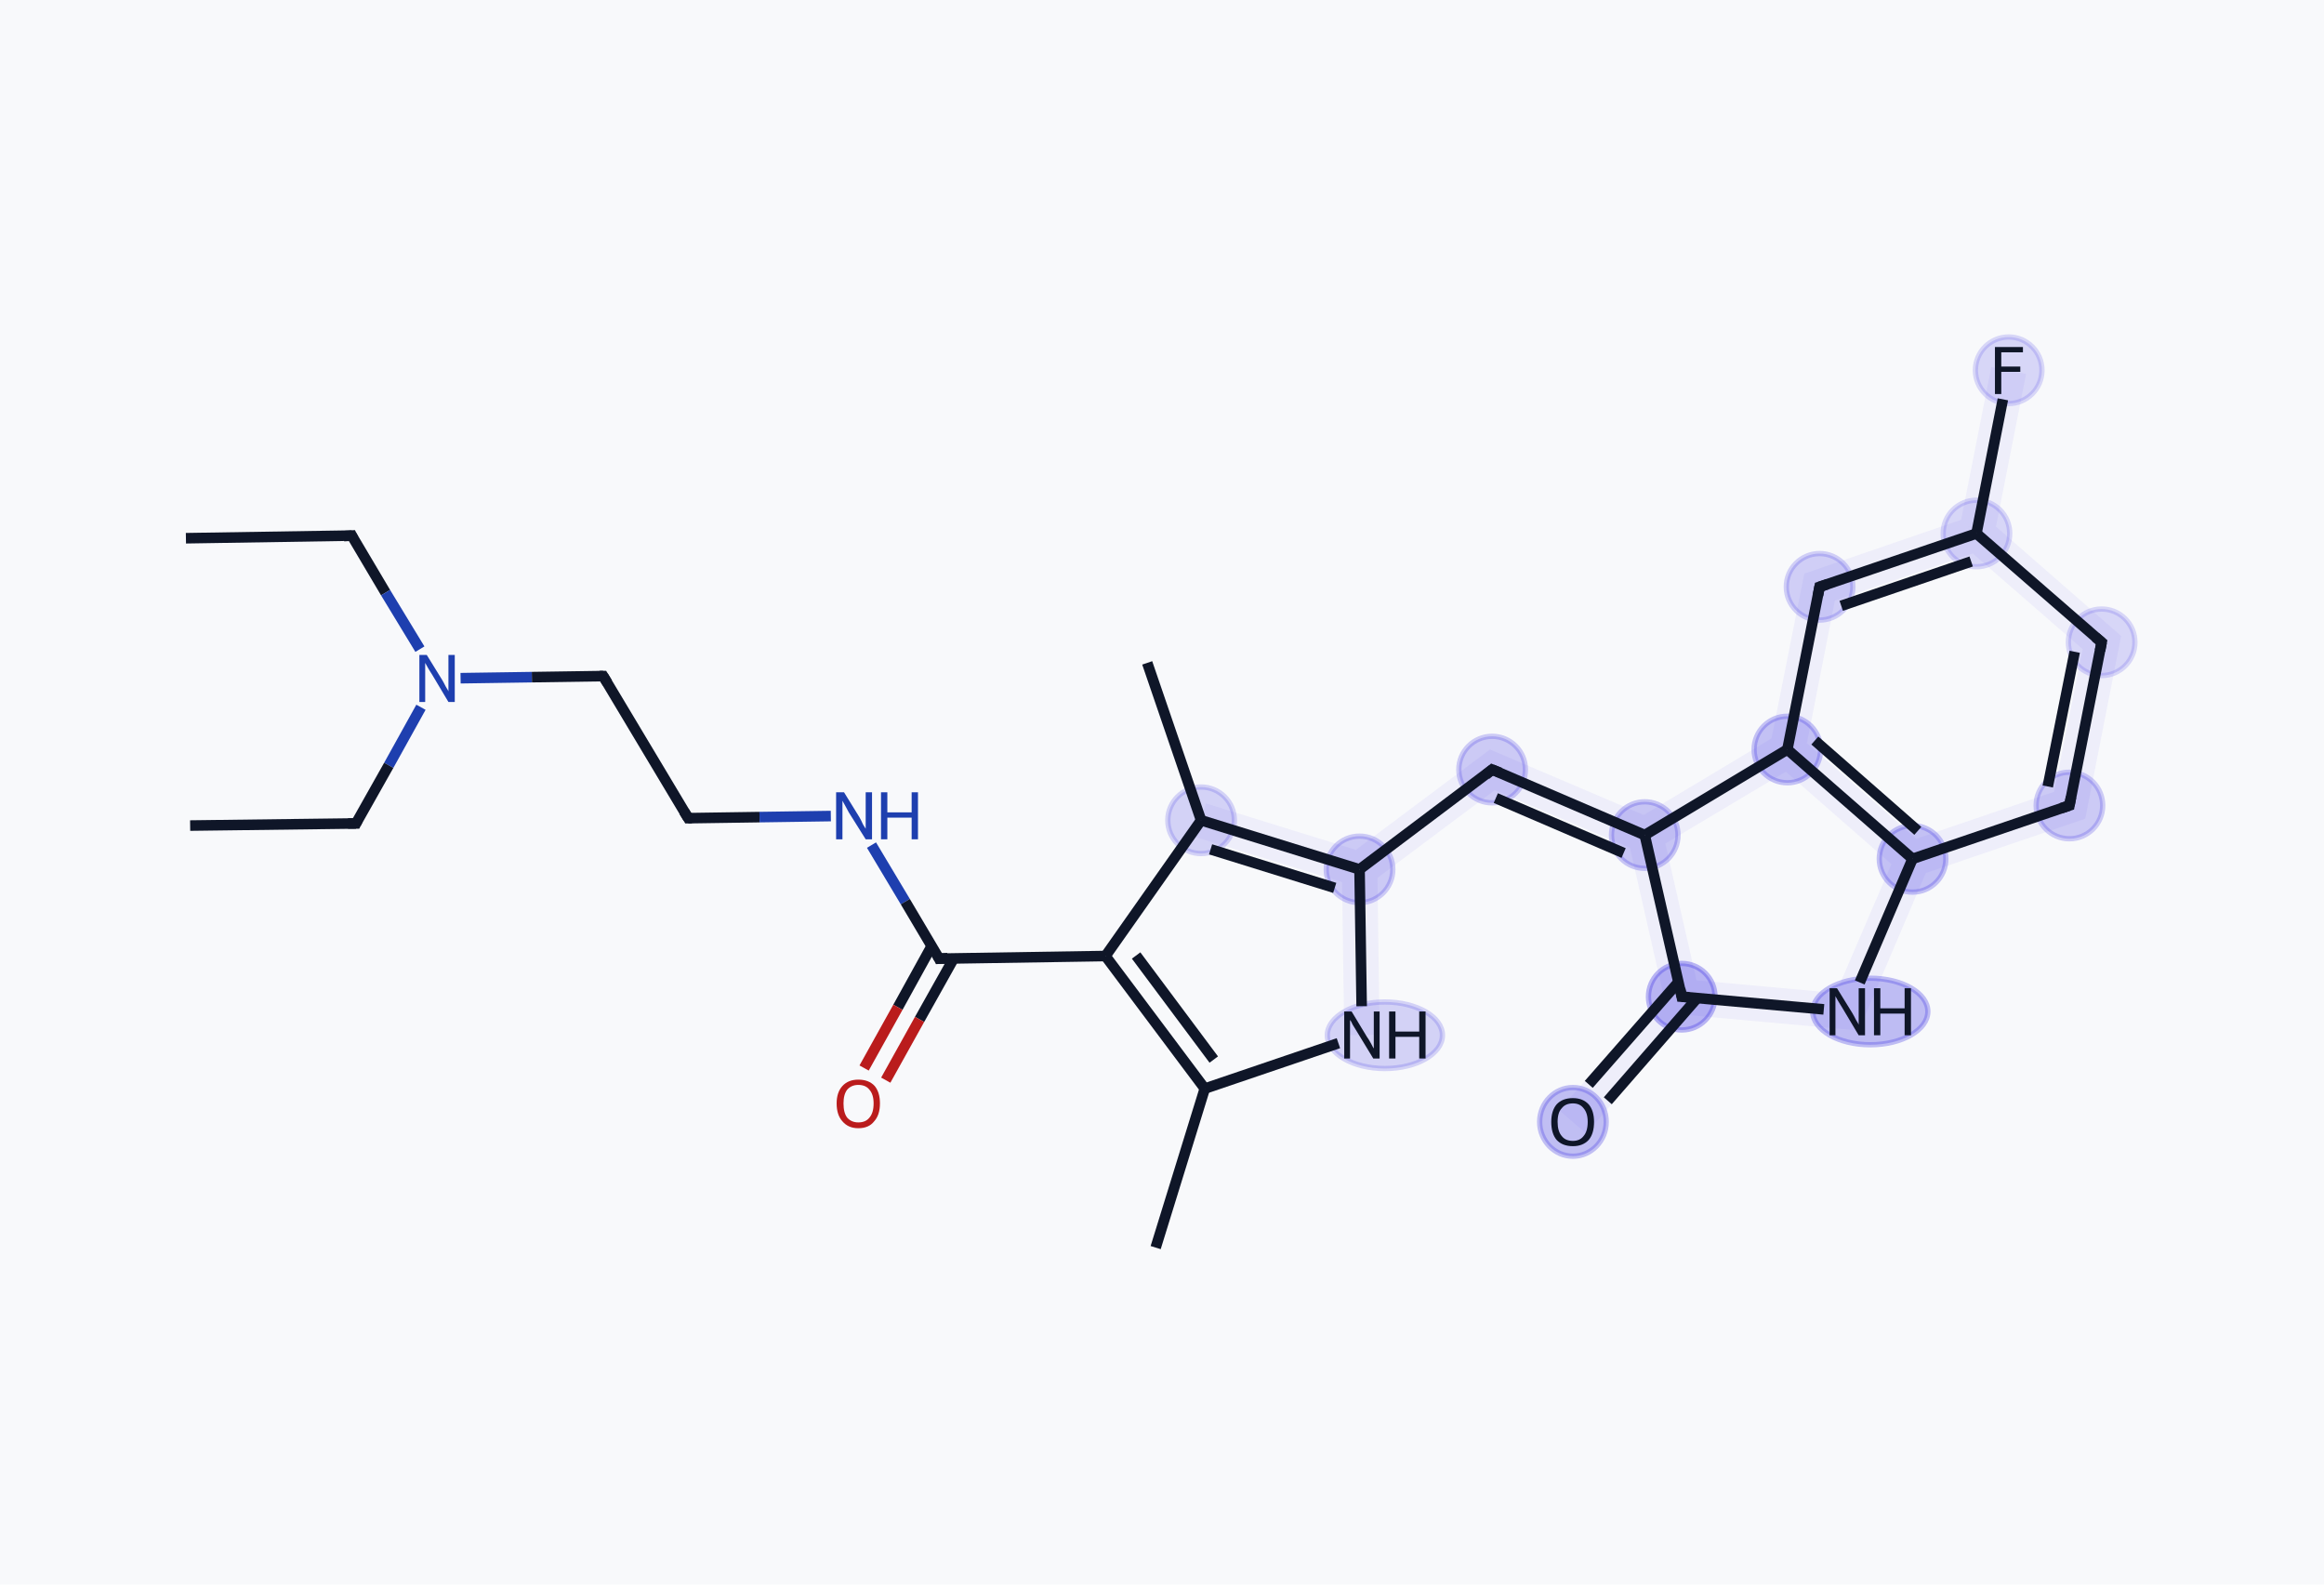
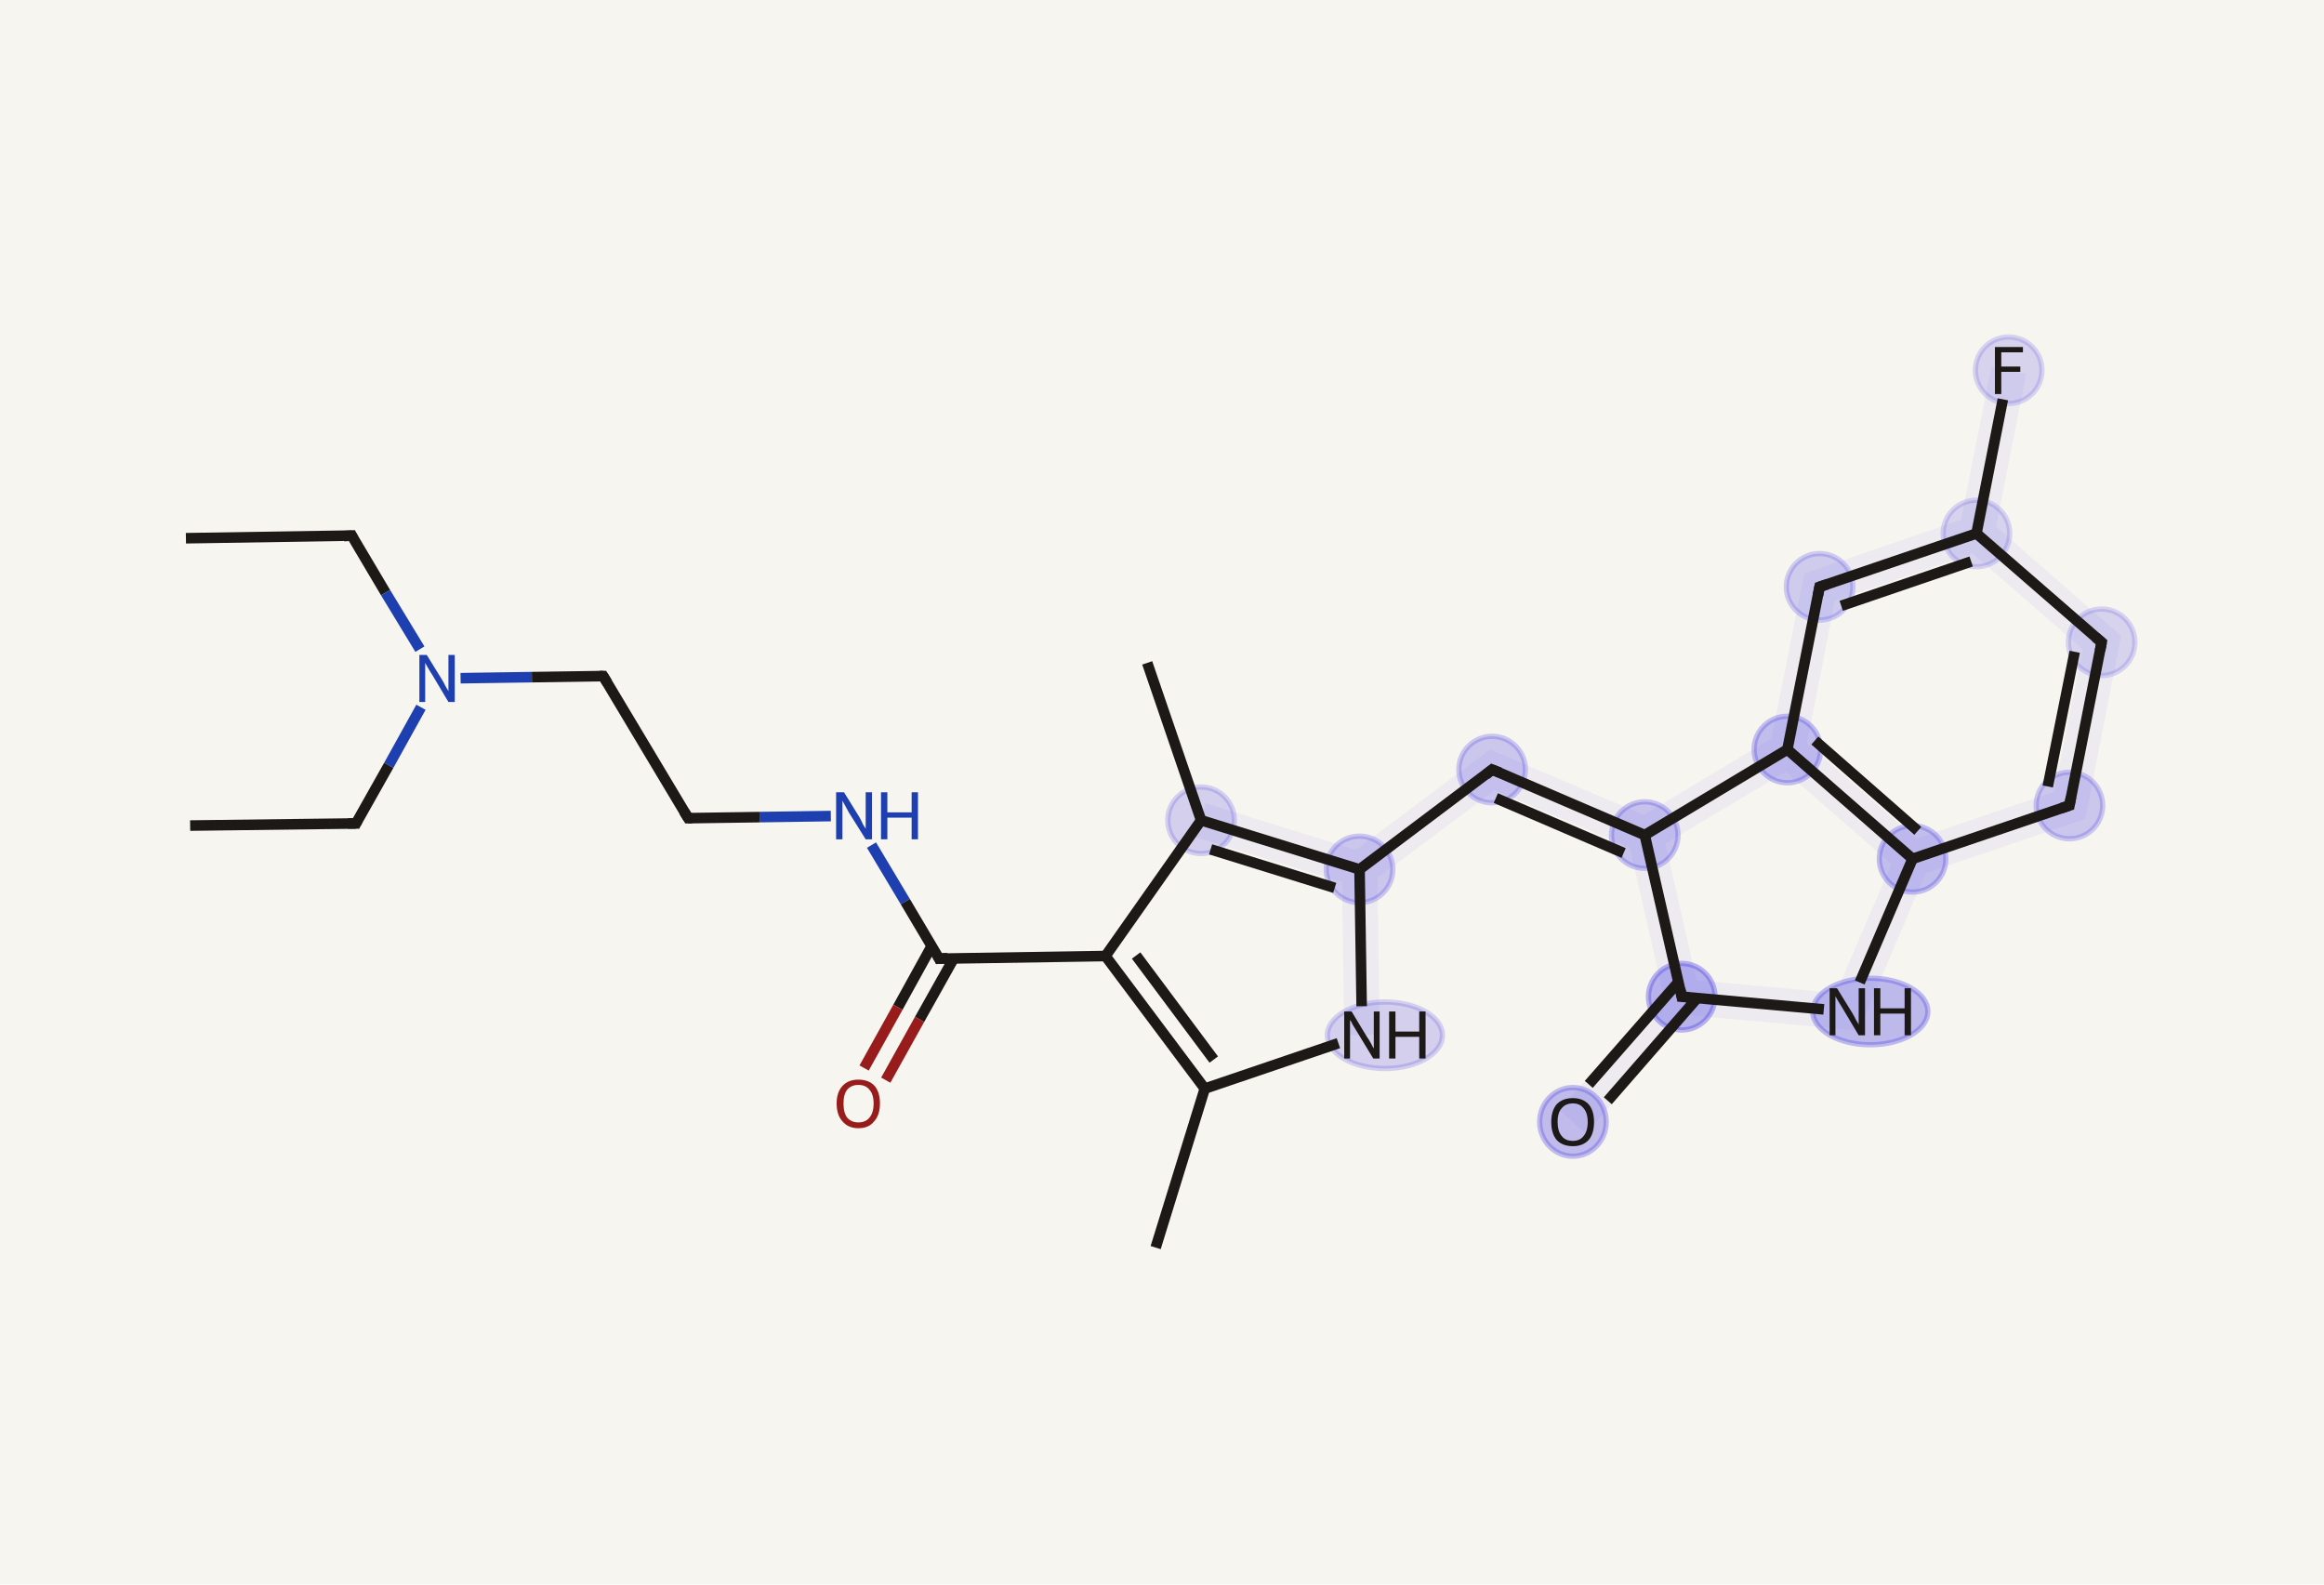
<svg xmlns="http://www.w3.org/2000/svg" version="1.1" baseProfile="full" xml:space="preserve" width="440px" height="300px" viewBox="0 0 440 300">
-   <rect style="opacity:1.0;fill:#F8F9FB;stroke:none" width="440.0" height="300.0" x="0.0" y="0.0"> </rect>
+   <rect style="opacity:1.0;fill:#F7F5EF;stroke:none" width="440.0" height="300.0" x="0.0" y="0.0"> </rect>
  <path class="bond-13 atom-13 atom-14" d="M 257.4,164.6 L 260.8,166.2 L 261.2,195.9 L 254.5,196.0 L 254.1,167.0 Z" style="fill:#4F44E53D;fill-rule:evenodd;fill-opacity:0.24;stroke:#4F44E53D;stroke-width:0.0px;stroke-linecap:butt;stroke-linejoin:miter;stroke-miterlimit:10;stroke-opacity:0.24;" />
  <path class="bond-14 atom-14 atom-15" d="M 282.1,141.9 L 283.0,149.6 L 260.8,166.2 L 257.4,164.6 L 256.7,160.9 Z" style="fill:#4F44E53D;fill-rule:evenodd;fill-opacity:0.24;stroke:#4F44E53D;stroke-width:0.0px;stroke-linecap:butt;stroke-linejoin:miter;stroke-miterlimit:10;stroke-opacity:0.24;" />
  <path class="bond-26 atom-14 atom-27" d="M 228.3,152.1 L 256.7,160.9 L 257.4,164.6 L 254.1,167.0 L 226.4,158.5 Z" style="fill:#4F44E53D;fill-rule:evenodd;fill-opacity:0.24;stroke:#4F44E53D;stroke-width:0.0px;stroke-linecap:butt;stroke-linejoin:miter;stroke-miterlimit:10;stroke-opacity:0.24;" />
  <path class="bond-15 atom-15 atom-16" d="M 282.1,141.9 L 311.2,154.3 L 311.4,158.1 L 308.6,160.5 L 283.0,149.6 Z" style="fill:#4F44E53D;fill-rule:evenodd;fill-opacity:0.24;stroke:#4F44E53D;stroke-width:0.0px;stroke-linecap:butt;stroke-linejoin:miter;stroke-miterlimit:10;stroke-opacity:0.24;" />
  <path class="bond-16 atom-16 atom-17" d="M 311.4,158.1 L 315.3,159.7 L 321.2,185.6 L 318.4,188.7 L 314.8,187.8 L 308.6,160.5 Z" style="fill:#4F44E53D;fill-rule:evenodd;fill-opacity:0.24;stroke:#4F44E53D;stroke-width:0.0px;stroke-linecap:butt;stroke-linejoin:miter;stroke-miterlimit:10;stroke-opacity:0.24;" />
  <path class="bond-29 atom-16 atom-26" d="M 335.4,139.8 L 338.4,141.9 L 338.1,146.1 L 315.3,159.7 L 311.4,158.1 L 311.2,154.3 Z" style="fill:#4F44E53D;fill-rule:evenodd;fill-opacity:0.24;stroke:#4F44E53D;stroke-width:0.0px;stroke-linecap:butt;stroke-linejoin:miter;stroke-miterlimit:10;stroke-opacity:0.24;" />
  <path class="bond-17 atom-17 atom-18" d="M 314.8,187.8 L 318.4,188.7 L 319.8,192.2 L 300.3,214.6 L 295.2,210.2 Z" style="fill:#4F44E53D;fill-rule:evenodd;fill-opacity:0.24;stroke:#4F44E53D;stroke-width:0.0px;stroke-linecap:butt;stroke-linejoin:miter;stroke-miterlimit:10;stroke-opacity:0.24;" />
  <path class="bond-18 atom-17 atom-19" d="M 321.2,185.6 L 347.6,188.0 L 351.9,195.1 L 319.8,192.2 L 318.4,188.7 Z" style="fill:#4F44E53D;fill-rule:evenodd;fill-opacity:0.24;stroke:#4F44E53D;stroke-width:0.0px;stroke-linecap:butt;stroke-linejoin:miter;stroke-miterlimit:10;stroke-opacity:0.24;" />
  <path class="bond-19 atom-19 atom-20" d="M 362.1,162.6 L 364.6,165.3 L 351.9,195.1 L 347.6,188.0 L 358.1,163.6 Z" style="fill:#4F44E53D;fill-rule:evenodd;fill-opacity:0.24;stroke:#4F44E53D;stroke-width:0.0px;stroke-linecap:butt;stroke-linejoin:miter;stroke-miterlimit:10;stroke-opacity:0.24;" />
  <path class="bond-20 atom-20 atom-21" d="M 388.9,149.9 L 394.8,155.0 L 364.6,165.3 L 362.1,162.6 L 362.8,158.8 Z" style="fill:#4F44E53D;fill-rule:evenodd;fill-opacity:0.24;stroke:#4F44E53D;stroke-width:0.0px;stroke-linecap:butt;stroke-linejoin:miter;stroke-miterlimit:10;stroke-opacity:0.24;" />
  <path class="bond-30 atom-20 atom-26" d="M 342.1,140.7 L 362.8,158.8 L 362.1,162.6 L 358.1,163.6 L 338.1,146.1 L 338.4,141.9 Z" style="fill:#4F44E53D;fill-rule:evenodd;fill-opacity:0.24;stroke:#4F44E53D;stroke-width:0.0px;stroke-linecap:butt;stroke-linejoin:miter;stroke-miterlimit:10;stroke-opacity:0.24;" />
  <path class="bond-21 atom-21 atom-22" d="M 401.6,120.4 L 394.8,155.0 L 388.9,149.9 L 394.3,122.9 Z" style="fill:#4F44E53D;fill-rule:evenodd;fill-opacity:0.24;stroke:#4F44E53D;stroke-width:0.0px;stroke-linecap:butt;stroke-linejoin:miter;stroke-miterlimit:10;stroke-opacity:0.24;" />
  <path class="bond-22 atom-22 atom-23" d="M 377.9,99.7 L 401.6,120.4 L 394.3,122.9 L 373.5,104.8 L 374.2,101.0 Z" style="fill:#4F44E53D;fill-rule:evenodd;fill-opacity:0.24;stroke:#4F44E53D;stroke-width:0.0px;stroke-linecap:butt;stroke-linejoin:miter;stroke-miterlimit:10;stroke-opacity:0.24;" />
  <path class="bond-23 atom-23 atom-24" d="M 377.0,69.5 L 383.6,70.8 L 377.9,99.7 L 374.2,101.0 L 371.3,98.4 Z" style="fill:#4F44E53D;fill-rule:evenodd;fill-opacity:0.24;stroke:#4F44E53D;stroke-width:0.0px;stroke-linecap:butt;stroke-linejoin:miter;stroke-miterlimit:10;stroke-opacity:0.24;" />
  <path class="bond-24 atom-23 atom-25" d="M 371.3,98.4 L 374.2,101.0 L 373.5,104.8 L 347.4,113.7 L 341.6,108.6 Z" style="fill:#4F44E53D;fill-rule:evenodd;fill-opacity:0.24;stroke:#4F44E53D;stroke-width:0.0px;stroke-linecap:butt;stroke-linejoin:miter;stroke-miterlimit:10;stroke-opacity:0.24;" />
  <path class="bond-25 atom-25 atom-26" d="M 341.6,108.6 L 347.4,113.7 L 342.1,140.7 L 338.4,141.9 L 335.4,139.8 Z" style="fill:#4F44E53D;fill-rule:evenodd;fill-opacity:0.24;stroke:#4F44E53D;stroke-width:0.0px;stroke-linecap:butt;stroke-linejoin:miter;stroke-miterlimit:10;stroke-opacity:0.24;" />
  <ellipse cx="262.2" cy="196.0" rx="10.9" ry="6.3" class="atom-13" style="fill:#4F44E536;fill-rule:evenodd;stroke:#4F44E536;stroke-width:1.0px;stroke-linecap:butt;stroke-linejoin:miter;stroke-opacity:1" />
  <ellipse cx="257.4" cy="164.6" rx="6.3" ry="6.3" class="atom-14" style="fill:#4F44E542;fill-rule:evenodd;stroke:#4F44E542;stroke-width:1.0px;stroke-linecap:butt;stroke-linejoin:miter;stroke-opacity:1" />
  <ellipse cx="282.5" cy="145.7" rx="6.3" ry="6.3" class="atom-15" style="fill:#4F44E542;fill-rule:evenodd;stroke:#4F44E542;stroke-width:1.0px;stroke-linecap:butt;stroke-linejoin:miter;stroke-opacity:1" />
  <ellipse cx="311.4" cy="158.1" rx="6.3" ry="6.3" class="atom-16" style="fill:#4F44E549;fill-rule:evenodd;stroke:#4F44E549;stroke-width:1.0px;stroke-linecap:butt;stroke-linejoin:miter;stroke-opacity:1" />
  <ellipse cx="318.4" cy="188.7" rx="6.3" ry="6.3" class="atom-17" style="fill:#4F44E560;fill-rule:evenodd;stroke:#4F44E560;stroke-width:1.0px;stroke-linecap:butt;stroke-linejoin:miter;stroke-opacity:1" />
  <ellipse cx="297.8" cy="212.4" rx="6.3" ry="6.5" class="atom-18" style="fill:#4F44E553;fill-rule:evenodd;stroke:#4F44E553;stroke-width:1.0px;stroke-linecap:butt;stroke-linejoin:miter;stroke-opacity:1" />
  <ellipse cx="354.1" cy="191.5" rx="10.9" ry="6.3" class="atom-19" style="fill:#4F44E556;fill-rule:evenodd;stroke:#4F44E556;stroke-width:1.0px;stroke-linecap:butt;stroke-linejoin:miter;stroke-opacity:1" />
  <ellipse cx="362.1" cy="162.6" rx="6.3" ry="6.3" class="atom-20" style="fill:#4F44E54F;fill-rule:evenodd;stroke:#4F44E54F;stroke-width:1.0px;stroke-linecap:butt;stroke-linejoin:miter;stroke-opacity:1" />
  <ellipse cx="391.8" cy="152.5" rx="6.3" ry="6.3" class="atom-21" style="fill:#4F44E542;fill-rule:evenodd;stroke:#4F44E542;stroke-width:1.0px;stroke-linecap:butt;stroke-linejoin:miter;stroke-opacity:1" />
  <ellipse cx="397.9" cy="121.6" rx="6.3" ry="6.3" class="atom-22" style="fill:#4F44E530;fill-rule:evenodd;stroke:#4F44E530;stroke-width:1.0px;stroke-linecap:butt;stroke-linejoin:miter;stroke-opacity:1" />
  <ellipse cx="374.2" cy="101.0" rx="6.3" ry="6.3" class="atom-23" style="fill:#4F44E530;fill-rule:evenodd;stroke:#4F44E530;stroke-width:1.0px;stroke-linecap:butt;stroke-linejoin:miter;stroke-opacity:1" />
  <ellipse cx="380.3" cy="70.1" rx="6.3" ry="6.3" class="atom-24" style="fill:#4F44E530;fill-rule:evenodd;stroke:#4F44E530;stroke-width:1.0px;stroke-linecap:butt;stroke-linejoin:miter;stroke-opacity:1" />
  <ellipse cx="344.5" cy="111.1" rx="6.3" ry="6.3" class="atom-25" style="fill:#4F44E53C;fill-rule:evenodd;stroke:#4F44E53C;stroke-width:1.0px;stroke-linecap:butt;stroke-linejoin:miter;stroke-opacity:1" />
  <ellipse cx="338.4" cy="141.9" rx="6.3" ry="6.3" class="atom-26" style="fill:#4F44E54F;fill-rule:evenodd;stroke:#4F44E54F;stroke-width:1.0px;stroke-linecap:butt;stroke-linejoin:miter;stroke-opacity:1" />
  <ellipse cx="227.4" cy="155.3" rx="6.3" ry="6.3" class="atom-27" style="fill:#4F44E536;fill-rule:evenodd;stroke:#4F44E536;stroke-width:1.0px;stroke-linecap:butt;stroke-linejoin:miter;stroke-opacity:1" />
-   <path class="bond-0 atom-0 atom-1" d="M 35.2,101.9 L 66.6,101.4" style="fill:none;fill-rule:evenodd;stroke:#0F1628;stroke-width:2.0px;stroke-linecap:butt;stroke-linejoin:miter;stroke-opacity:1" />
-   <path class="bond-1 atom-1 atom-2" d="M 66.6,101.4 L 73.0,112.2" style="fill:none;fill-rule:evenodd;stroke:#0F1628;stroke-width:2.0px;stroke-linecap:butt;stroke-linejoin:miter;stroke-opacity:1" />
+   <path class="bond-0 atom-0 atom-1" d="M 35.2,101.9 L 66.6,101.4" style="fill:none;fill-rule:evenodd;stroke:#1C1916;stroke-width:2.0px;stroke-linecap:butt;stroke-linejoin:miter;stroke-opacity:1" />
+   <path class="bond-1 atom-1 atom-2" d="M 66.6,101.4 L 73.0,112.2" style="fill:none;fill-rule:evenodd;stroke:#1C1916;stroke-width:2.0px;stroke-linecap:butt;stroke-linejoin:miter;stroke-opacity:1" />
  <path class="bond-1 atom-1 atom-2" d="M 73.0,112.2 L 79.5,122.9" style="fill:none;fill-rule:evenodd;stroke:#1E3FAF;stroke-width:2.0px;stroke-linecap:butt;stroke-linejoin:miter;stroke-opacity:1" />
  <path class="bond-2 atom-2 atom-3" d="M 79.7,133.9 L 73.6,144.9" style="fill:none;fill-rule:evenodd;stroke:#1E3FAF;stroke-width:2.0px;stroke-linecap:butt;stroke-linejoin:miter;stroke-opacity:1" />
-   <path class="bond-2 atom-2 atom-3" d="M 73.6,144.9 L 67.4,155.9" style="fill:none;fill-rule:evenodd;stroke:#0F1628;stroke-width:2.0px;stroke-linecap:butt;stroke-linejoin:miter;stroke-opacity:1" />
-   <path class="bond-3 atom-3 atom-4" d="M 67.4,155.9 L 36.0,156.3" style="fill:none;fill-rule:evenodd;stroke:#0F1628;stroke-width:2.0px;stroke-linecap:butt;stroke-linejoin:miter;stroke-opacity:1" />
+   <path class="bond-2 atom-2 atom-3" d="M 73.6,144.9 L 67.4,155.9" style="fill:none;fill-rule:evenodd;stroke:#1C1916;stroke-width:2.0px;stroke-linecap:butt;stroke-linejoin:miter;stroke-opacity:1" />
+   <path class="bond-3 atom-3 atom-4" d="M 67.4,155.9 L 36.0,156.3" style="fill:none;fill-rule:evenodd;stroke:#1C1916;stroke-width:2.0px;stroke-linecap:butt;stroke-linejoin:miter;stroke-opacity:1" />
  <path class="bond-4 atom-2 atom-5" d="M 87.2,128.4 L 100.7,128.2" style="fill:none;fill-rule:evenodd;stroke:#1E3FAF;stroke-width:2.0px;stroke-linecap:butt;stroke-linejoin:miter;stroke-opacity:1" />
-   <path class="bond-4 atom-2 atom-5" d="M 100.7,128.2 L 114.2,128.0" style="fill:none;fill-rule:evenodd;stroke:#0F1628;stroke-width:2.0px;stroke-linecap:butt;stroke-linejoin:miter;stroke-opacity:1" />
-   <path class="bond-5 atom-5 atom-6" d="M 114.2,128.0 L 130.3,154.9" style="fill:none;fill-rule:evenodd;stroke:#0F1628;stroke-width:2.0px;stroke-linecap:butt;stroke-linejoin:miter;stroke-opacity:1" />
-   <path class="bond-6 atom-6 atom-7" d="M 130.3,154.9 L 143.8,154.7" style="fill:none;fill-rule:evenodd;stroke:#0F1628;stroke-width:2.0px;stroke-linecap:butt;stroke-linejoin:miter;stroke-opacity:1" />
+   <path class="bond-4 atom-2 atom-5" d="M 100.7,128.2 L 114.2,128.0" style="fill:none;fill-rule:evenodd;stroke:#1C1916;stroke-width:2.0px;stroke-linecap:butt;stroke-linejoin:miter;stroke-opacity:1" />
+   <path class="bond-5 atom-5 atom-6" d="M 114.2,128.0 L 130.3,154.9" style="fill:none;fill-rule:evenodd;stroke:#1C1916;stroke-width:2.0px;stroke-linecap:butt;stroke-linejoin:miter;stroke-opacity:1" />
+   <path class="bond-6 atom-6 atom-7" d="M 130.3,154.9 L 143.8,154.7" style="fill:none;fill-rule:evenodd;stroke:#1C1916;stroke-width:2.0px;stroke-linecap:butt;stroke-linejoin:miter;stroke-opacity:1" />
  <path class="bond-6 atom-6 atom-7" d="M 143.8,154.7 L 157.3,154.5" style="fill:none;fill-rule:evenodd;stroke:#1E3FAF;stroke-width:2.0px;stroke-linecap:butt;stroke-linejoin:miter;stroke-opacity:1" />
  <path class="bond-7 atom-7 atom-8" d="M 165.0,160.0 L 171.4,170.7" style="fill:none;fill-rule:evenodd;stroke:#1E3FAF;stroke-width:2.0px;stroke-linecap:butt;stroke-linejoin:miter;stroke-opacity:1" />
-   <path class="bond-7 atom-7 atom-8" d="M 171.4,170.7 L 177.8,181.5" style="fill:none;fill-rule:evenodd;stroke:#0F1628;stroke-width:2.0px;stroke-linecap:butt;stroke-linejoin:miter;stroke-opacity:1" />
-   <path class="bond-8 atom-8 atom-9" d="M 176.4,179.1 L 170.0,190.7" style="fill:none;fill-rule:evenodd;stroke:#0F1628;stroke-width:2.0px;stroke-linecap:butt;stroke-linejoin:miter;stroke-opacity:1" />
-   <path class="bond-8 atom-8 atom-9" d="M 170.0,190.7 L 163.6,202.2" style="fill:none;fill-rule:evenodd;stroke:#BA1C1C;stroke-width:2.0px;stroke-linecap:butt;stroke-linejoin:miter;stroke-opacity:1" />
-   <path class="bond-8 atom-8 atom-9" d="M 180.6,181.4 L 174.1,193.0" style="fill:none;fill-rule:evenodd;stroke:#0F1628;stroke-width:2.0px;stroke-linecap:butt;stroke-linejoin:miter;stroke-opacity:1" />
-   <path class="bond-8 atom-8 atom-9" d="M 174.1,193.0 L 167.7,204.5" style="fill:none;fill-rule:evenodd;stroke:#BA1C1C;stroke-width:2.0px;stroke-linecap:butt;stroke-linejoin:miter;stroke-opacity:1" />
-   <path class="bond-9 atom-8 atom-10" d="M 177.8,181.5 L 209.3,181.0" style="fill:none;fill-rule:evenodd;stroke:#0F1628;stroke-width:2.0px;stroke-linecap:butt;stroke-linejoin:miter;stroke-opacity:1" />
-   <path class="bond-10 atom-10 atom-11" d="M 209.3,181.0 L 228.1,206.1" style="fill:none;fill-rule:evenodd;stroke:#0F1628;stroke-width:2.0px;stroke-linecap:butt;stroke-linejoin:miter;stroke-opacity:1" />
-   <path class="bond-10 atom-10 atom-11" d="M 215.1,180.9 L 229.8,200.6" style="fill:none;fill-rule:evenodd;stroke:#0F1628;stroke-width:2.0px;stroke-linecap:butt;stroke-linejoin:miter;stroke-opacity:1" />
-   <path class="bond-11 atom-11 atom-12" d="M 228.1,206.1 L 218.8,236.2" style="fill:none;fill-rule:evenodd;stroke:#0F1628;stroke-width:2.0px;stroke-linecap:butt;stroke-linejoin:miter;stroke-opacity:1" />
-   <path class="bond-12 atom-11 atom-13" d="M 228.1,206.1 L 253.4,197.5" style="fill:none;fill-rule:evenodd;stroke:#0F1628;stroke-width:2.0px;stroke-linecap:butt;stroke-linejoin:miter;stroke-opacity:1" />
-   <path class="bond-13 atom-13 atom-14" d="M 257.8,190.5 L 257.4,164.6" style="fill:none;fill-rule:evenodd;stroke:#0F1628;stroke-width:2.0px;stroke-linecap:butt;stroke-linejoin:miter;stroke-opacity:1" />
-   <path class="bond-14 atom-14 atom-15" d="M 257.4,164.6 L 282.5,145.7" style="fill:none;fill-rule:evenodd;stroke:#0F1628;stroke-width:2.0px;stroke-linecap:butt;stroke-linejoin:miter;stroke-opacity:1" />
-   <path class="bond-15 atom-15 atom-16" d="M 282.5,145.7 L 311.4,158.1" style="fill:none;fill-rule:evenodd;stroke:#0F1628;stroke-width:2.0px;stroke-linecap:butt;stroke-linejoin:miter;stroke-opacity:1" />
-   <path class="bond-15 atom-15 atom-16" d="M 283.2,151.1 L 307.4,161.5" style="fill:none;fill-rule:evenodd;stroke:#0F1628;stroke-width:2.0px;stroke-linecap:butt;stroke-linejoin:miter;stroke-opacity:1" />
-   <path class="bond-16 atom-16 atom-17" d="M 311.4,158.1 L 318.4,188.7" style="fill:none;fill-rule:evenodd;stroke:#0F1628;stroke-width:2.0px;stroke-linecap:butt;stroke-linejoin:miter;stroke-opacity:1" />
-   <path class="bond-17 atom-17 atom-18" d="M 317.8,185.9 L 300.8,205.3" style="fill:none;fill-rule:evenodd;stroke:#0F1628;stroke-width:2.0px;stroke-linecap:butt;stroke-linejoin:miter;stroke-opacity:1" />
-   <path class="bond-17 atom-17 atom-18" d="M 321.3,189.0 L 304.4,208.4" style="fill:none;fill-rule:evenodd;stroke:#0F1628;stroke-width:2.0px;stroke-linecap:butt;stroke-linejoin:miter;stroke-opacity:1" />
-   <path class="bond-18 atom-17 atom-19" d="M 318.4,188.7 L 345.3,191.1" style="fill:none;fill-rule:evenodd;stroke:#0F1628;stroke-width:2.0px;stroke-linecap:butt;stroke-linejoin:miter;stroke-opacity:1" />
-   <path class="bond-19 atom-19 atom-20" d="M 352.1,186.0 L 362.1,162.6" style="fill:none;fill-rule:evenodd;stroke:#0F1628;stroke-width:2.0px;stroke-linecap:butt;stroke-linejoin:miter;stroke-opacity:1" />
-   <path class="bond-20 atom-20 atom-21" d="M 362.1,162.6 L 391.8,152.5" style="fill:none;fill-rule:evenodd;stroke:#0F1628;stroke-width:2.0px;stroke-linecap:butt;stroke-linejoin:miter;stroke-opacity:1" />
-   <path class="bond-21 atom-21 atom-22" d="M 391.8,152.5 L 397.9,121.6" style="fill:none;fill-rule:evenodd;stroke:#0F1628;stroke-width:2.0px;stroke-linecap:butt;stroke-linejoin:miter;stroke-opacity:1" />
-   <path class="bond-21 atom-21 atom-22" d="M 387.7,148.9 L 392.8,123.4" style="fill:none;fill-rule:evenodd;stroke:#0F1628;stroke-width:2.0px;stroke-linecap:butt;stroke-linejoin:miter;stroke-opacity:1" />
-   <path class="bond-22 atom-22 atom-23" d="M 397.9,121.6 L 374.2,101.0" style="fill:none;fill-rule:evenodd;stroke:#0F1628;stroke-width:2.0px;stroke-linecap:butt;stroke-linejoin:miter;stroke-opacity:1" />
-   <path class="bond-23 atom-23 atom-24" d="M 374.2,101.0 L 379.2,75.6" style="fill:none;fill-rule:evenodd;stroke:#0F1628;stroke-width:2.0px;stroke-linecap:butt;stroke-linejoin:miter;stroke-opacity:1" />
-   <path class="bond-24 atom-23 atom-25" d="M 374.2,101.0 L 344.5,111.1" style="fill:none;fill-rule:evenodd;stroke:#0F1628;stroke-width:2.0px;stroke-linecap:butt;stroke-linejoin:miter;stroke-opacity:1" />
-   <path class="bond-24 atom-23 atom-25" d="M 373.2,106.3 L 348.6,114.7" style="fill:none;fill-rule:evenodd;stroke:#0F1628;stroke-width:2.0px;stroke-linecap:butt;stroke-linejoin:miter;stroke-opacity:1" />
-   <path class="bond-25 atom-25 atom-26" d="M 344.5,111.1 L 338.4,141.9" style="fill:none;fill-rule:evenodd;stroke:#0F1628;stroke-width:2.0px;stroke-linecap:butt;stroke-linejoin:miter;stroke-opacity:1" />
-   <path class="bond-26 atom-14 atom-27" d="M 257.4,164.6 L 227.4,155.3" style="fill:none;fill-rule:evenodd;stroke:#0F1628;stroke-width:2.0px;stroke-linecap:butt;stroke-linejoin:miter;stroke-opacity:1" />
-   <path class="bond-26 atom-14 atom-27" d="M 252.7,168.1 L 229.2,160.8" style="fill:none;fill-rule:evenodd;stroke:#0F1628;stroke-width:2.0px;stroke-linecap:butt;stroke-linejoin:miter;stroke-opacity:1" />
-   <path class="bond-27 atom-27 atom-28" d="M 227.4,155.3 L 217.2,125.5" style="fill:none;fill-rule:evenodd;stroke:#0F1628;stroke-width:2.0px;stroke-linecap:butt;stroke-linejoin:miter;stroke-opacity:1" />
-   <path class="bond-28 atom-27 atom-10" d="M 227.4,155.3 L 209.3,181.0" style="fill:none;fill-rule:evenodd;stroke:#0F1628;stroke-width:2.0px;stroke-linecap:butt;stroke-linejoin:miter;stroke-opacity:1" />
-   <path class="bond-29 atom-26 atom-16" d="M 338.4,141.9 L 311.4,158.1" style="fill:none;fill-rule:evenodd;stroke:#0F1628;stroke-width:2.0px;stroke-linecap:butt;stroke-linejoin:miter;stroke-opacity:1" />
-   <path class="bond-30 atom-26 atom-20" d="M 338.4,141.9 L 362.1,162.6" style="fill:none;fill-rule:evenodd;stroke:#0F1628;stroke-width:2.0px;stroke-linecap:butt;stroke-linejoin:miter;stroke-opacity:1" />
-   <path class="bond-30 atom-26 atom-20" d="M 343.6,140.2 L 363.1,157.3" style="fill:none;fill-rule:evenodd;stroke:#0F1628;stroke-width:2.0px;stroke-linecap:butt;stroke-linejoin:miter;stroke-opacity:1" />
-   <path d="M 65.1,101.5 L 66.6,101.4 L 66.9,102.0" style="fill:none;stroke:#0F1628;stroke-width:2.0px;stroke-linecap:butt;stroke-linejoin:miter;stroke-miterlimit:10;stroke-opacity:1;" />
-   <path d="M 67.7,155.3 L 67.4,155.9 L 65.9,155.9" style="fill:none;stroke:#0F1628;stroke-width:2.0px;stroke-linecap:butt;stroke-linejoin:miter;stroke-miterlimit:10;stroke-opacity:1;" />
-   <path d="M 113.5,128.0 L 114.2,128.0 L 115.0,129.3" style="fill:none;stroke:#0F1628;stroke-width:2.0px;stroke-linecap:butt;stroke-linejoin:miter;stroke-miterlimit:10;stroke-opacity:1;" />
-   <path d="M 129.5,153.6 L 130.3,154.9 L 131.0,154.9" style="fill:none;stroke:#0F1628;stroke-width:2.0px;stroke-linecap:butt;stroke-linejoin:miter;stroke-miterlimit:10;stroke-opacity:1;" />
-   <path d="M 177.5,180.9 L 177.8,181.5 L 179.4,181.4" style="fill:none;stroke:#0F1628;stroke-width:2.0px;stroke-linecap:butt;stroke-linejoin:miter;stroke-miterlimit:10;stroke-opacity:1;" />
-   <path d="M 281.3,146.7 L 282.5,145.7 L 284.0,146.3" style="fill:none;stroke:#0F1628;stroke-width:2.0px;stroke-linecap:butt;stroke-linejoin:miter;stroke-miterlimit:10;stroke-opacity:1;" />
-   <path d="M 318.1,187.2 L 318.4,188.7 L 319.8,188.8" style="fill:none;stroke:#0F1628;stroke-width:2.0px;stroke-linecap:butt;stroke-linejoin:miter;stroke-miterlimit:10;stroke-opacity:1;" />
-   <path d="M 390.3,153.0 L 391.8,152.5 L 392.1,150.9" style="fill:none;stroke:#0F1628;stroke-width:2.0px;stroke-linecap:butt;stroke-linejoin:miter;stroke-miterlimit:10;stroke-opacity:1;" />
-   <path d="M 397.6,123.2 L 397.9,121.6 L 396.7,120.6" style="fill:none;stroke:#0F1628;stroke-width:2.0px;stroke-linecap:butt;stroke-linejoin:miter;stroke-miterlimit:10;stroke-opacity:1;" />
-   <path d="M 346.0,110.6 L 344.5,111.1 L 344.2,112.7" style="fill:none;stroke:#0F1628;stroke-width:2.0px;stroke-linecap:butt;stroke-linejoin:miter;stroke-miterlimit:10;stroke-opacity:1;" />
+   <path class="bond-7 atom-7 atom-8" d="M 171.4,170.7 L 177.8,181.5" style="fill:none;fill-rule:evenodd;stroke:#1C1916;stroke-width:2.0px;stroke-linecap:butt;stroke-linejoin:miter;stroke-opacity:1" />
+   <path class="bond-8 atom-8 atom-9" d="M 176.4,179.1 L 170.0,190.7" style="fill:none;fill-rule:evenodd;stroke:#1C1916;stroke-width:2.0px;stroke-linecap:butt;stroke-linejoin:miter;stroke-opacity:1" />
+   <path class="bond-8 atom-8 atom-9" d="M 170.0,190.7 L 163.6,202.2" style="fill:none;fill-rule:evenodd;stroke:#991C1C;stroke-width:2.0px;stroke-linecap:butt;stroke-linejoin:miter;stroke-opacity:1" />
+   <path class="bond-8 atom-8 atom-9" d="M 180.6,181.4 L 174.1,193.0" style="fill:none;fill-rule:evenodd;stroke:#1C1916;stroke-width:2.0px;stroke-linecap:butt;stroke-linejoin:miter;stroke-opacity:1" />
+   <path class="bond-8 atom-8 atom-9" d="M 174.1,193.0 L 167.7,204.5" style="fill:none;fill-rule:evenodd;stroke:#991C1C;stroke-width:2.0px;stroke-linecap:butt;stroke-linejoin:miter;stroke-opacity:1" />
+   <path class="bond-9 atom-8 atom-10" d="M 177.8,181.5 L 209.3,181.0" style="fill:none;fill-rule:evenodd;stroke:#1C1916;stroke-width:2.0px;stroke-linecap:butt;stroke-linejoin:miter;stroke-opacity:1" />
+   <path class="bond-10 atom-10 atom-11" d="M 209.3,181.0 L 228.1,206.1" style="fill:none;fill-rule:evenodd;stroke:#1C1916;stroke-width:2.0px;stroke-linecap:butt;stroke-linejoin:miter;stroke-opacity:1" />
+   <path class="bond-10 atom-10 atom-11" d="M 215.1,180.9 L 229.8,200.6" style="fill:none;fill-rule:evenodd;stroke:#1C1916;stroke-width:2.0px;stroke-linecap:butt;stroke-linejoin:miter;stroke-opacity:1" />
+   <path class="bond-11 atom-11 atom-12" d="M 228.1,206.1 L 218.8,236.2" style="fill:none;fill-rule:evenodd;stroke:#1C1916;stroke-width:2.0px;stroke-linecap:butt;stroke-linejoin:miter;stroke-opacity:1" />
+   <path class="bond-12 atom-11 atom-13" d="M 228.1,206.1 L 253.4,197.5" style="fill:none;fill-rule:evenodd;stroke:#1C1916;stroke-width:2.0px;stroke-linecap:butt;stroke-linejoin:miter;stroke-opacity:1" />
+   <path class="bond-13 atom-13 atom-14" d="M 257.8,190.5 L 257.4,164.6" style="fill:none;fill-rule:evenodd;stroke:#1C1916;stroke-width:2.0px;stroke-linecap:butt;stroke-linejoin:miter;stroke-opacity:1" />
+   <path class="bond-14 atom-14 atom-15" d="M 257.4,164.6 L 282.5,145.7" style="fill:none;fill-rule:evenodd;stroke:#1C1916;stroke-width:2.0px;stroke-linecap:butt;stroke-linejoin:miter;stroke-opacity:1" />
+   <path class="bond-15 atom-15 atom-16" d="M 282.5,145.7 L 311.4,158.1" style="fill:none;fill-rule:evenodd;stroke:#1C1916;stroke-width:2.0px;stroke-linecap:butt;stroke-linejoin:miter;stroke-opacity:1" />
+   <path class="bond-15 atom-15 atom-16" d="M 283.2,151.1 L 307.4,161.5" style="fill:none;fill-rule:evenodd;stroke:#1C1916;stroke-width:2.0px;stroke-linecap:butt;stroke-linejoin:miter;stroke-opacity:1" />
+   <path class="bond-16 atom-16 atom-17" d="M 311.4,158.1 L 318.4,188.7" style="fill:none;fill-rule:evenodd;stroke:#1C1916;stroke-width:2.0px;stroke-linecap:butt;stroke-linejoin:miter;stroke-opacity:1" />
+   <path class="bond-17 atom-17 atom-18" d="M 317.8,185.9 L 300.8,205.3" style="fill:none;fill-rule:evenodd;stroke:#1C1916;stroke-width:2.0px;stroke-linecap:butt;stroke-linejoin:miter;stroke-opacity:1" />
+   <path class="bond-17 atom-17 atom-18" d="M 321.3,189.0 L 304.4,208.4" style="fill:none;fill-rule:evenodd;stroke:#1C1916;stroke-width:2.0px;stroke-linecap:butt;stroke-linejoin:miter;stroke-opacity:1" />
+   <path class="bond-18 atom-17 atom-19" d="M 318.4,188.7 L 345.3,191.1" style="fill:none;fill-rule:evenodd;stroke:#1C1916;stroke-width:2.0px;stroke-linecap:butt;stroke-linejoin:miter;stroke-opacity:1" />
+   <path class="bond-19 atom-19 atom-20" d="M 352.1,186.0 L 362.1,162.6" style="fill:none;fill-rule:evenodd;stroke:#1C1916;stroke-width:2.0px;stroke-linecap:butt;stroke-linejoin:miter;stroke-opacity:1" />
+   <path class="bond-20 atom-20 atom-21" d="M 362.1,162.6 L 391.8,152.5" style="fill:none;fill-rule:evenodd;stroke:#1C1916;stroke-width:2.0px;stroke-linecap:butt;stroke-linejoin:miter;stroke-opacity:1" />
+   <path class="bond-21 atom-21 atom-22" d="M 391.8,152.5 L 397.9,121.6" style="fill:none;fill-rule:evenodd;stroke:#1C1916;stroke-width:2.0px;stroke-linecap:butt;stroke-linejoin:miter;stroke-opacity:1" />
+   <path class="bond-21 atom-21 atom-22" d="M 387.7,148.9 L 392.8,123.4" style="fill:none;fill-rule:evenodd;stroke:#1C1916;stroke-width:2.0px;stroke-linecap:butt;stroke-linejoin:miter;stroke-opacity:1" />
+   <path class="bond-22 atom-22 atom-23" d="M 397.9,121.6 L 374.2,101.0" style="fill:none;fill-rule:evenodd;stroke:#1C1916;stroke-width:2.0px;stroke-linecap:butt;stroke-linejoin:miter;stroke-opacity:1" />
+   <path class="bond-23 atom-23 atom-24" d="M 374.2,101.0 L 379.2,75.6" style="fill:none;fill-rule:evenodd;stroke:#1C1916;stroke-width:2.0px;stroke-linecap:butt;stroke-linejoin:miter;stroke-opacity:1" />
+   <path class="bond-24 atom-23 atom-25" d="M 374.2,101.0 L 344.5,111.1" style="fill:none;fill-rule:evenodd;stroke:#1C1916;stroke-width:2.0px;stroke-linecap:butt;stroke-linejoin:miter;stroke-opacity:1" />
+   <path class="bond-24 atom-23 atom-25" d="M 373.2,106.3 L 348.6,114.7" style="fill:none;fill-rule:evenodd;stroke:#1C1916;stroke-width:2.0px;stroke-linecap:butt;stroke-linejoin:miter;stroke-opacity:1" />
+   <path class="bond-25 atom-25 atom-26" d="M 344.5,111.1 L 338.4,141.9" style="fill:none;fill-rule:evenodd;stroke:#1C1916;stroke-width:2.0px;stroke-linecap:butt;stroke-linejoin:miter;stroke-opacity:1" />
+   <path class="bond-26 atom-14 atom-27" d="M 257.4,164.6 L 227.4,155.3" style="fill:none;fill-rule:evenodd;stroke:#1C1916;stroke-width:2.0px;stroke-linecap:butt;stroke-linejoin:miter;stroke-opacity:1" />
+   <path class="bond-26 atom-14 atom-27" d="M 252.7,168.1 L 229.2,160.8" style="fill:none;fill-rule:evenodd;stroke:#1C1916;stroke-width:2.0px;stroke-linecap:butt;stroke-linejoin:miter;stroke-opacity:1" />
+   <path class="bond-27 atom-27 atom-28" d="M 227.4,155.3 L 217.2,125.5" style="fill:none;fill-rule:evenodd;stroke:#1C1916;stroke-width:2.0px;stroke-linecap:butt;stroke-linejoin:miter;stroke-opacity:1" />
+   <path class="bond-28 atom-27 atom-10" d="M 227.4,155.3 L 209.3,181.0" style="fill:none;fill-rule:evenodd;stroke:#1C1916;stroke-width:2.0px;stroke-linecap:butt;stroke-linejoin:miter;stroke-opacity:1" />
+   <path class="bond-29 atom-26 atom-16" d="M 338.4,141.9 L 311.4,158.1" style="fill:none;fill-rule:evenodd;stroke:#1C1916;stroke-width:2.0px;stroke-linecap:butt;stroke-linejoin:miter;stroke-opacity:1" />
+   <path class="bond-30 atom-26 atom-20" d="M 338.4,141.9 L 362.1,162.6" style="fill:none;fill-rule:evenodd;stroke:#1C1916;stroke-width:2.0px;stroke-linecap:butt;stroke-linejoin:miter;stroke-opacity:1" />
+   <path class="bond-30 atom-26 atom-20" d="M 343.6,140.2 L 363.1,157.3" style="fill:none;fill-rule:evenodd;stroke:#1C1916;stroke-width:2.0px;stroke-linecap:butt;stroke-linejoin:miter;stroke-opacity:1" />
+   <path d="M 65.1,101.5 L 66.6,101.4 L 66.9,102.0" style="fill:none;stroke:#1C1916;stroke-width:2.0px;stroke-linecap:butt;stroke-linejoin:miter;stroke-miterlimit:10;stroke-opacity:1;" />
+   <path d="M 67.7,155.3 L 67.4,155.9 L 65.9,155.9" style="fill:none;stroke:#1C1916;stroke-width:2.0px;stroke-linecap:butt;stroke-linejoin:miter;stroke-miterlimit:10;stroke-opacity:1;" />
+   <path d="M 113.5,128.0 L 114.2,128.0 L 115.0,129.3" style="fill:none;stroke:#1C1916;stroke-width:2.0px;stroke-linecap:butt;stroke-linejoin:miter;stroke-miterlimit:10;stroke-opacity:1;" />
+   <path d="M 129.5,153.6 L 130.3,154.9 L 131.0,154.9" style="fill:none;stroke:#1C1916;stroke-width:2.0px;stroke-linecap:butt;stroke-linejoin:miter;stroke-miterlimit:10;stroke-opacity:1;" />
+   <path d="M 177.5,180.9 L 177.8,181.5 L 179.4,181.4" style="fill:none;stroke:#1C1916;stroke-width:2.0px;stroke-linecap:butt;stroke-linejoin:miter;stroke-miterlimit:10;stroke-opacity:1;" />
+   <path d="M 281.3,146.7 L 282.5,145.7 L 284.0,146.3" style="fill:none;stroke:#1C1916;stroke-width:2.0px;stroke-linecap:butt;stroke-linejoin:miter;stroke-miterlimit:10;stroke-opacity:1;" />
+   <path d="M 318.1,187.2 L 318.4,188.7 L 319.8,188.8" style="fill:none;stroke:#1C1916;stroke-width:2.0px;stroke-linecap:butt;stroke-linejoin:miter;stroke-miterlimit:10;stroke-opacity:1;" />
+   <path d="M 390.3,153.0 L 391.8,152.5 L 392.1,150.9" style="fill:none;stroke:#1C1916;stroke-width:2.0px;stroke-linecap:butt;stroke-linejoin:miter;stroke-miterlimit:10;stroke-opacity:1;" />
+   <path d="M 397.6,123.2 L 397.9,121.6 L 396.7,120.6" style="fill:none;stroke:#1C1916;stroke-width:2.0px;stroke-linecap:butt;stroke-linejoin:miter;stroke-miterlimit:10;stroke-opacity:1;" />
+   <path d="M 346.0,110.6 L 344.5,111.1 L 344.2,112.7" style="fill:none;stroke:#1C1916;stroke-width:2.0px;stroke-linecap:butt;stroke-linejoin:miter;stroke-miterlimit:10;stroke-opacity:1;" />
  <path class="atom-2" d="M 80.8 124.0 L 83.7 128.7 Q 84.0 129.2, 84.4 130.0 Q 84.9 130.8, 84.9 130.9 L 84.9 124.0 L 86.1 124.0 L 86.1 132.9 L 84.9 132.9 L 81.8 127.7 Q 81.4 127.1, 81.0 126.4 Q 80.6 125.7, 80.5 125.5 L 80.5 132.9 L 79.4 132.9 L 79.4 124.0 L 80.8 124.0 " fill="#1E3FAF" />
  <path class="atom-7" d="M 159.8 150.0 L 162.7 154.7 Q 163.0 155.2, 163.4 156.1 Q 163.9 156.9, 163.9 156.9 L 163.9 150.0 L 165.1 150.0 L 165.1 158.9 L 163.9 158.9 L 160.7 153.8 Q 160.4 153.2, 160.0 152.5 Q 159.6 151.8, 159.5 151.6 L 159.5 158.9 L 158.3 158.9 L 158.3 150.0 L 159.8 150.0 " fill="#1E3FAF" />
  <path class="atom-7" d="M 166.8 150.0 L 168.0 150.0 L 168.0 153.8 L 172.6 153.8 L 172.6 150.0 L 173.8 150.0 L 173.8 158.9 L 172.6 158.9 L 172.6 154.8 L 168.0 154.8 L 168.0 158.9 L 166.8 158.9 L 166.8 150.0 " fill="#1E3FAF" />
-   <path class="atom-9" d="M 158.4 208.9 Q 158.4 206.8, 159.5 205.6 Q 160.6 204.4, 162.5 204.4 Q 164.5 204.4, 165.6 205.6 Q 166.6 206.8, 166.6 208.9 Q 166.6 211.1, 165.5 212.3 Q 164.5 213.6, 162.5 213.6 Q 160.6 213.6, 159.5 212.3 Q 158.4 211.1, 158.4 208.9 M 162.5 212.5 Q 163.9 212.5, 164.6 211.6 Q 165.4 210.7, 165.4 208.9 Q 165.4 207.2, 164.6 206.3 Q 163.9 205.4, 162.5 205.4 Q 161.2 205.4, 160.4 206.3 Q 159.7 207.2, 159.7 208.9 Q 159.7 210.7, 160.4 211.6 Q 161.2 212.5, 162.5 212.5 " fill="#BA1C1C" />
-   <path class="atom-13" d="M 255.9 191.5 L 258.8 196.3 Q 259.1 196.7, 259.6 197.6 Q 260.0 198.4, 260.1 198.5 L 260.1 191.5 L 261.2 191.5 L 261.2 200.4 L 260.0 200.4 L 256.9 195.3 Q 256.5 194.7, 256.1 194.0 Q 255.8 193.3, 255.6 193.1 L 255.6 200.4 L 254.5 200.4 L 254.5 191.5 L 255.9 191.5 " fill="#0F1628" />
-   <path class="atom-13" d="M 263.0 191.5 L 264.2 191.5 L 264.2 195.3 L 268.7 195.3 L 268.7 191.5 L 269.9 191.5 L 269.9 200.4 L 268.7 200.4 L 268.7 196.3 L 264.2 196.3 L 264.2 200.4 L 263.0 200.4 L 263.0 191.5 " fill="#0F1628" />
-   <path class="atom-18" d="M 293.7 212.4 Q 293.7 210.3, 294.7 209.1 Q 295.8 207.9, 297.8 207.9 Q 299.7 207.9, 300.8 209.1 Q 301.8 210.3, 301.8 212.4 Q 301.8 214.6, 300.8 215.8 Q 299.7 217.0, 297.8 217.0 Q 295.8 217.0, 294.7 215.8 Q 293.7 214.6, 293.7 212.4 M 297.8 216.0 Q 299.1 216.0, 299.8 215.1 Q 300.6 214.2, 300.6 212.4 Q 300.6 210.7, 299.8 209.8 Q 299.1 208.9, 297.8 208.9 Q 296.4 208.9, 295.7 209.8 Q 294.9 210.6, 294.9 212.4 Q 294.9 214.2, 295.7 215.1 Q 296.4 216.0, 297.8 216.0 " fill="#0F1628" />
-   <path class="atom-19" d="M 347.8 187.1 L 350.7 191.8 Q 351.0 192.3, 351.4 193.1 Q 351.9 193.9, 351.9 194.0 L 351.9 187.1 L 353.1 187.1 L 353.1 196.0 L 351.9 196.0 L 348.8 190.8 Q 348.4 190.2, 348.0 189.5 Q 347.6 188.8, 347.5 188.6 L 347.5 196.0 L 346.4 196.0 L 346.4 187.1 L 347.8 187.1 " fill="#0F1628" />
-   <path class="atom-19" d="M 354.8 187.1 L 356.0 187.1 L 356.0 190.9 L 360.6 190.9 L 360.6 187.1 L 361.8 187.1 L 361.8 196.0 L 360.6 196.0 L 360.6 191.9 L 356.0 191.9 L 356.0 196.0 L 354.8 196.0 L 354.8 187.1 " fill="#0F1628" />
-   <path class="atom-24" d="M 377.7 65.7 L 383.0 65.7 L 383.0 66.7 L 378.9 66.7 L 378.9 69.4 L 382.5 69.4 L 382.5 70.4 L 378.9 70.4 L 378.9 74.6 L 377.7 74.6 L 377.7 65.7 " fill="#0F1628" />
+   <path class="atom-9" d="M 158.4 208.9 Q 158.4 206.8, 159.5 205.6 Q 160.6 204.4, 162.5 204.4 Q 164.5 204.4, 165.6 205.6 Q 166.6 206.8, 166.6 208.9 Q 166.6 211.1, 165.5 212.3 Q 164.5 213.6, 162.5 213.6 Q 160.6 213.6, 159.5 212.3 Q 158.4 211.1, 158.4 208.9 M 162.5 212.5 Q 163.9 212.5, 164.6 211.6 Q 165.4 210.7, 165.4 208.9 Q 165.4 207.2, 164.6 206.3 Q 163.9 205.4, 162.5 205.4 Q 161.2 205.4, 160.4 206.3 Q 159.7 207.2, 159.7 208.9 Q 159.7 210.7, 160.4 211.6 Q 161.2 212.5, 162.5 212.5 " fill="#991C1C" />
+   <path class="atom-13" d="M 255.9 191.5 L 258.8 196.3 Q 259.1 196.7, 259.6 197.6 Q 260.0 198.4, 260.1 198.5 L 260.1 191.5 L 261.2 191.5 L 261.2 200.4 L 260.0 200.4 L 256.9 195.3 Q 256.5 194.7, 256.1 194.0 Q 255.8 193.3, 255.6 193.1 L 255.6 200.4 L 254.5 200.4 L 254.5 191.5 L 255.9 191.5 " fill="#1C1916" />
+   <path class="atom-13" d="M 263.0 191.5 L 264.2 191.5 L 264.2 195.3 L 268.7 195.3 L 268.7 191.5 L 269.9 191.5 L 269.9 200.4 L 268.7 200.4 L 268.7 196.3 L 264.2 196.3 L 264.2 200.4 L 263.0 200.4 L 263.0 191.5 " fill="#1C1916" />
+   <path class="atom-18" d="M 293.7 212.4 Q 293.7 210.3, 294.7 209.1 Q 295.8 207.9, 297.8 207.9 Q 299.7 207.9, 300.8 209.1 Q 301.8 210.3, 301.8 212.4 Q 301.8 214.6, 300.8 215.8 Q 299.7 217.0, 297.8 217.0 Q 295.8 217.0, 294.7 215.8 Q 293.7 214.6, 293.7 212.4 M 297.8 216.0 Q 299.1 216.0, 299.8 215.1 Q 300.6 214.2, 300.6 212.4 Q 300.6 210.7, 299.8 209.8 Q 299.1 208.9, 297.8 208.9 Q 296.4 208.9, 295.7 209.8 Q 294.9 210.6, 294.9 212.4 Q 294.9 214.2, 295.7 215.1 Q 296.4 216.0, 297.8 216.0 " fill="#1C1916" />
+   <path class="atom-19" d="M 347.8 187.1 L 350.7 191.8 Q 351.0 192.3, 351.4 193.1 Q 351.9 193.9, 351.9 194.0 L 351.9 187.1 L 353.1 187.1 L 353.1 196.0 L 351.9 196.0 L 348.8 190.8 Q 348.4 190.2, 348.0 189.5 Q 347.6 188.8, 347.5 188.6 L 347.5 196.0 L 346.4 196.0 L 346.4 187.1 L 347.8 187.1 " fill="#1C1916" />
+   <path class="atom-19" d="M 354.8 187.1 L 356.0 187.1 L 356.0 190.9 L 360.6 190.9 L 360.6 187.1 L 361.8 187.1 L 361.8 196.0 L 360.6 196.0 L 360.6 191.9 L 356.0 191.9 L 356.0 196.0 L 354.8 196.0 L 354.8 187.1 " fill="#1C1916" />
+   <path class="atom-24" d="M 377.7 65.7 L 383.0 65.7 L 383.0 66.7 L 378.9 66.7 L 378.9 69.4 L 382.5 69.4 L 382.5 70.4 L 378.9 70.4 L 378.9 74.6 L 377.7 74.6 L 377.7 65.7 " fill="#1C1916" />
</svg>
